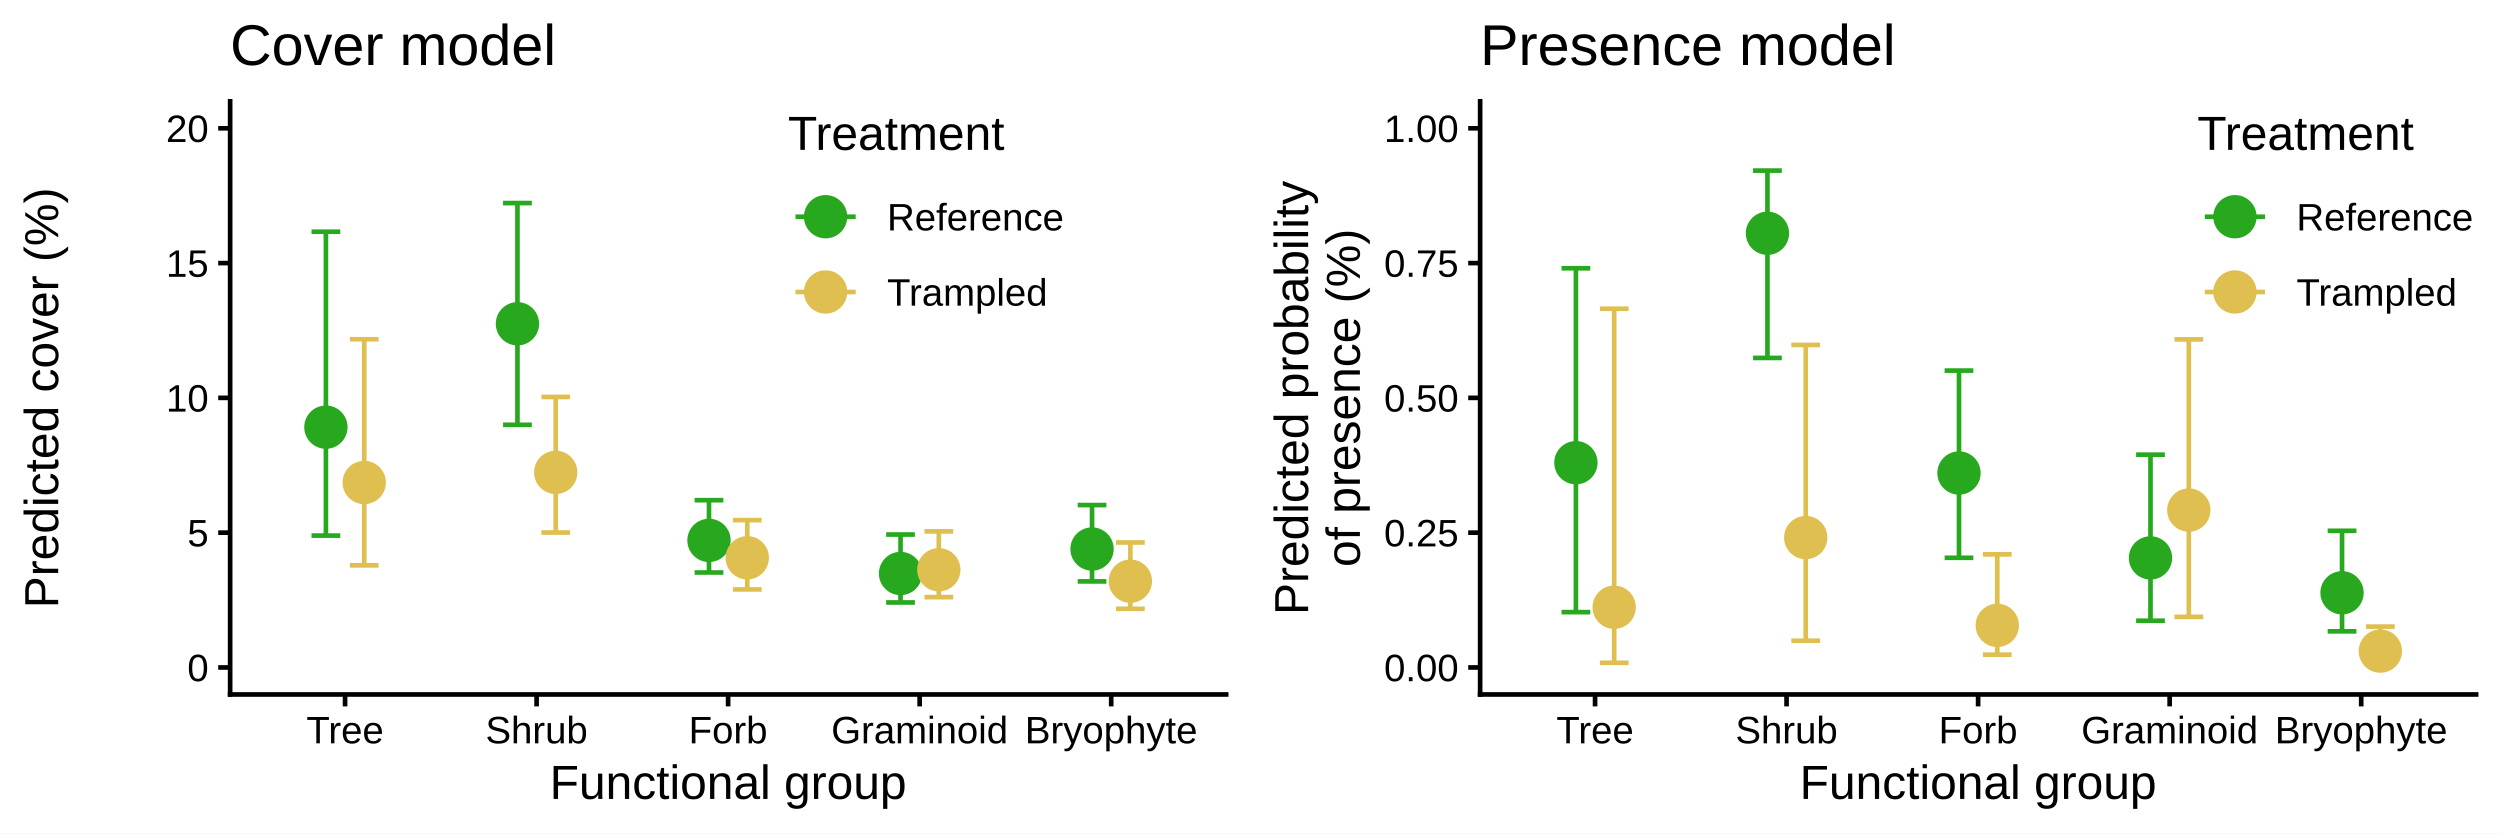
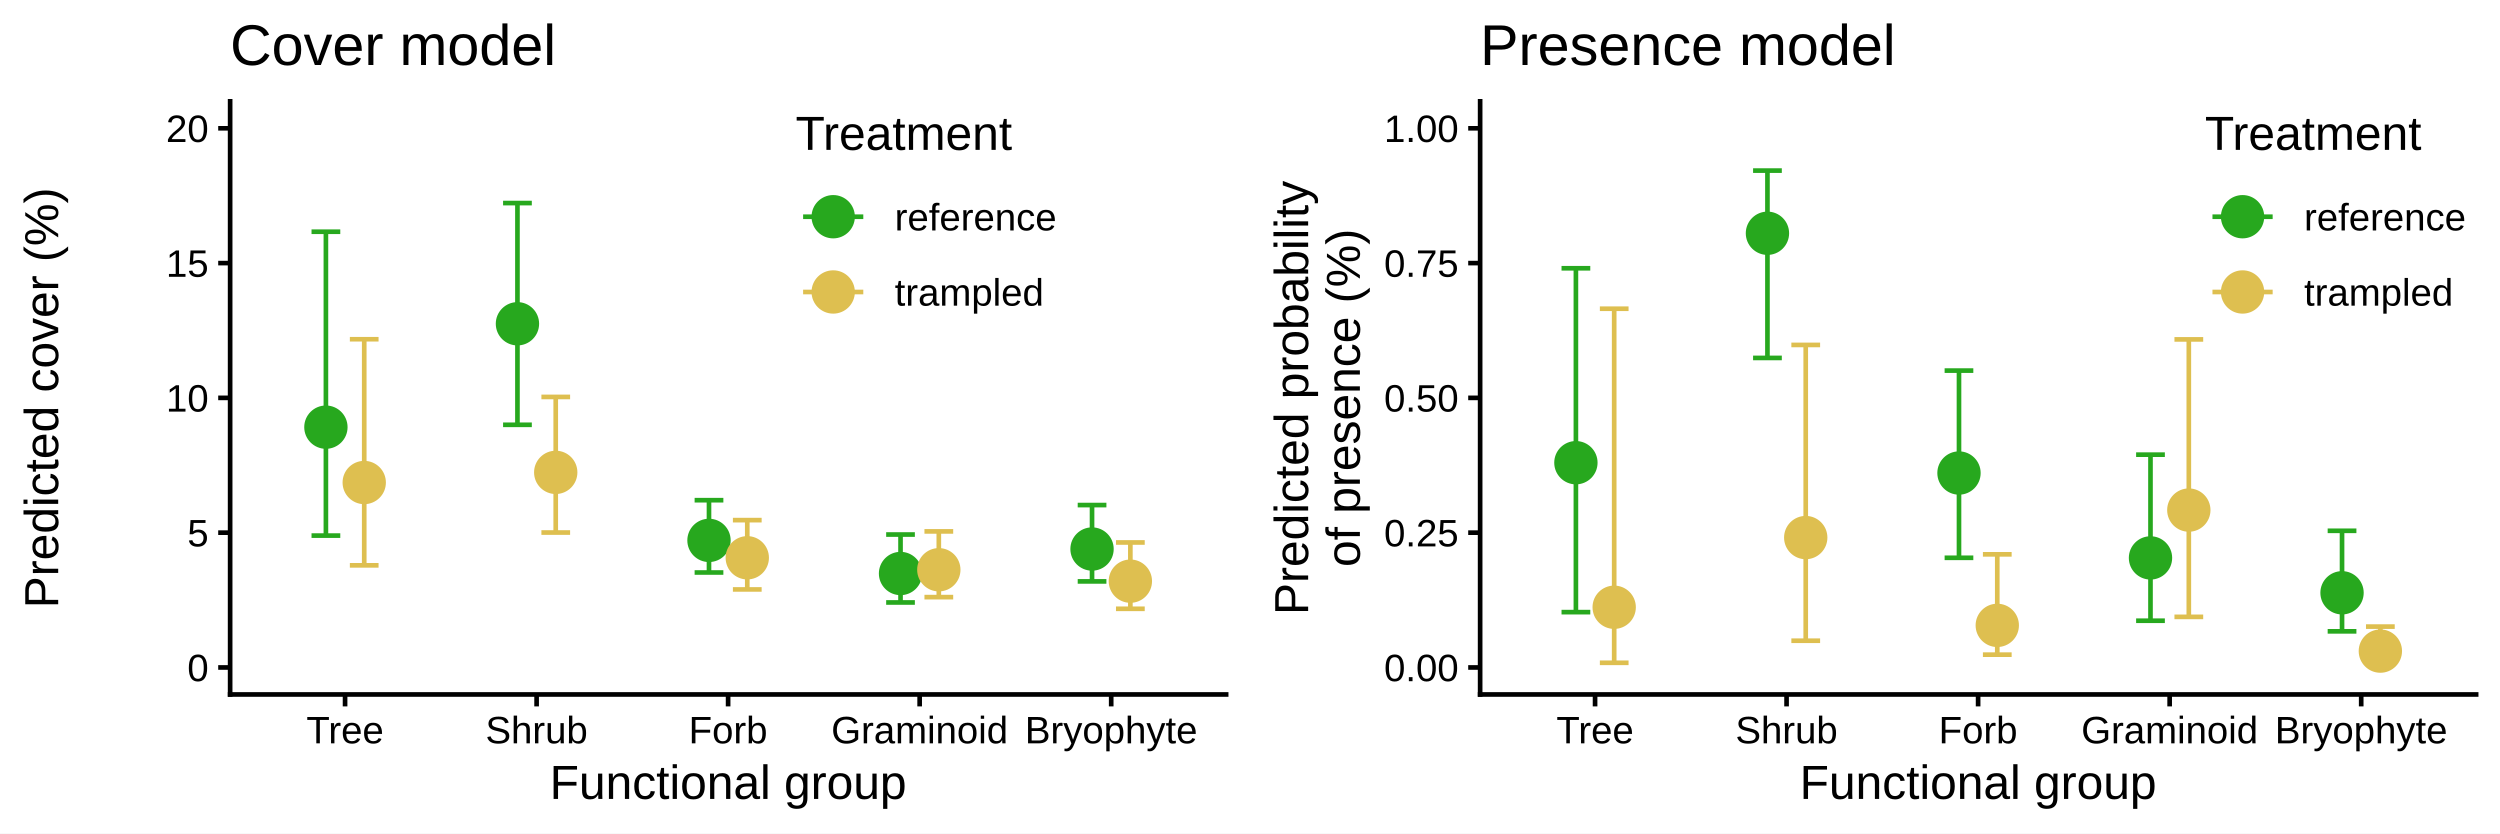
<svg xmlns="http://www.w3.org/2000/svg" width="574.02pt" height="191.34pt" viewBox="0 0 574.02 191.34">
  <g class="svglite">
    <defs>
      <style type="text/css">
    .svglite line, .svglite polyline, .svglite polygon, .svglite path, .svglite rect, .svglite circle {
      fill: none;
      stroke: #000000;
      stroke-linecap: round;
      stroke-linejoin: round;
      stroke-miterlimit: 10.00;
    }
    .svglite text {
      white-space: pre;
    }
    .svglite g.glyphgroup path {
      fill: inherit;
      stroke: none;
    }
  </style>
    </defs>
    <rect width="100%" height="100%" style="stroke: none; fill: none;" />
    <defs>
      <clipPath id="cpMC4wMHw1NzQuMDJ8MC4wMHwxOTEuMzQ=">
        <rect x="0.00" y="0.00" width="574.02" height="191.34" />
      </clipPath>
    </defs>
    <g clip-path="url(#cpMC4wMHw1NzQuMDJ8MC4wMHwxOTEuMzQ=)">
</g>
    <defs>
      <clipPath id="cpMC4wMHwyODcuMDF8MC4wMHwxOTEuMzQ=">
        <rect x="0" y="0.00" width="287.01" height="191.34" />
      </clipPath>
    </defs>
    <g clip-path="url(#cpMC4wMHwyODcuMDF8MC4wMHwxOTEuMzQ=)">
      <rect x="0" y="0.00" width="287.01" height="191.34" style="stroke-width: 1.07; stroke: #FFFFFF; fill: #FFFFFF;" />
    </g>
    <g clip-path="url(#cpMC4wMHw1NzQuMDJ8MC4wMHwxOTEuMzQ=)">
</g>
    <defs>
      <clipPath id="cpNTIuODR8MjgxLjUzfDIzLjI3fDE1OS40NQ==">
        <rect x="52.84" y="23.27" width="228.69" height="136.18" />
      </clipPath>
    </defs>
    <g clip-path="url(#cpNTIuODR8MjgxLjUzfDIzLjI3fDE1OS40NQ==)">
      <rect x="52.84" y="23.27" width="228.69" height="136.18" style="stroke-width: 1.07; stroke: none; fill: #FFFFFF;" />
      <circle cx="250.74" cy="126.06" r="4.62" style="stroke-width: 0.71; stroke: #27A81E; fill: #27A81E;" />
      <circle cx="259.54" cy="133.44" r="4.62" style="stroke-width: 0.71; stroke: #DEBF50; fill: #DEBF50;" />
      <circle cx="74.83" cy="98.08" r="4.62" style="stroke-width: 0.71; stroke: #27A81E; fill: #27A81E;" />
      <circle cx="83.63" cy="110.79" r="4.62" style="stroke-width: 0.71; stroke: #DEBF50; fill: #DEBF50;" />
      <circle cx="162.79" cy="124.08" r="4.62" style="stroke-width: 0.71; stroke: #27A81E; fill: #27A81E;" />
      <circle cx="171.58" cy="128.07" r="4.62" style="stroke-width: 0.71; stroke: #DEBF50; fill: #DEBF50;" />
      <circle cx="206.77" cy="131.68" r="4.62" style="stroke-width: 0.71; stroke: #27A81E; fill: #27A81E;" />
      <circle cx="215.56" cy="130.82" r="4.62" style="stroke-width: 0.71; stroke: #DEBF50; fill: #DEBF50;" />
      <circle cx="118.81" cy="74.34" r="4.62" style="stroke-width: 0.71; stroke: #27A81E; fill: #27A81E;" />
      <circle cx="127.60" cy="108.46" r="4.62" style="stroke-width: 0.71; stroke: #DEBF50; fill: #DEBF50;" />
      <polyline points="247.45,115.97 254.04,115.97 " style="stroke-width: 1.07; stroke: #27A81E; stroke-linecap: butt;" />
      <polyline points="250.74,115.97 250.74,133.50 " style="stroke-width: 1.07; stroke: #27A81E; stroke-linecap: butt;" />
      <polyline points="247.45,133.50 254.04,133.50 " style="stroke-width: 1.07; stroke: #27A81E; stroke-linecap: butt;" />
      <polyline points="256.24,124.55 262.84,124.55 " style="stroke-width: 1.07; stroke: #DEBF50; stroke-linecap: butt;" />
      <polyline points="259.54,124.55 259.54,139.78 " style="stroke-width: 1.07; stroke: #DEBF50; stroke-linecap: butt;" />
      <polyline points="256.24,139.78 262.84,139.78 " style="stroke-width: 1.07; stroke: #DEBF50; stroke-linecap: butt;" />
      <polyline points="71.53,53.21 78.13,53.21 " style="stroke-width: 1.07; stroke: #27A81E; stroke-linecap: butt;" />
      <polyline points="74.83,53.21 74.83,122.98 " style="stroke-width: 1.07; stroke: #27A81E; stroke-linecap: butt;" />
      <polyline points="71.53,122.98 78.13,122.98 " style="stroke-width: 1.07; stroke: #27A81E; stroke-linecap: butt;" />
      <polyline points="80.33,77.89 86.92,77.89 " style="stroke-width: 1.07; stroke: #DEBF50; stroke-linecap: butt;" />
      <polyline points="83.63,77.89 83.63,129.81 " style="stroke-width: 1.07; stroke: #DEBF50; stroke-linecap: butt;" />
      <polyline points="80.33,129.81 86.92,129.81 " style="stroke-width: 1.07; stroke: #DEBF50; stroke-linecap: butt;" />
      <polyline points="159.49,114.85 166.09,114.85 " style="stroke-width: 1.07; stroke: #27A81E; stroke-linecap: butt;" />
      <polyline points="162.79,114.85 162.79,131.45 " style="stroke-width: 1.07; stroke: #27A81E; stroke-linecap: butt;" />
      <polyline points="159.49,131.45 166.09,131.45 " style="stroke-width: 1.07; stroke: #27A81E; stroke-linecap: butt;" />
      <polyline points="168.28,119.43 174.88,119.43 " style="stroke-width: 1.07; stroke: #DEBF50; stroke-linecap: butt;" />
      <polyline points="171.58,119.43 171.58,135.34 " style="stroke-width: 1.07; stroke: #DEBF50; stroke-linecap: butt;" />
      <polyline points="168.28,135.34 174.88,135.34 " style="stroke-width: 1.07; stroke: #DEBF50; stroke-linecap: butt;" />
      <polyline points="203.47,122.73 210.06,122.73 " style="stroke-width: 1.07; stroke: #27A81E; stroke-linecap: butt;" />
      <polyline points="206.77,122.73 206.77,138.33 " style="stroke-width: 1.07; stroke: #27A81E; stroke-linecap: butt;" />
      <polyline points="203.47,138.33 210.06,138.33 " style="stroke-width: 1.07; stroke: #27A81E; stroke-linecap: butt;" />
      <polyline points="212.26,122.02 218.86,122.02 " style="stroke-width: 1.07; stroke: #DEBF50; stroke-linecap: butt;" />
      <polyline points="215.56,122.02 215.56,137.10 " style="stroke-width: 1.07; stroke: #DEBF50; stroke-linecap: butt;" />
      <polyline points="212.26,137.10 218.86,137.10 " style="stroke-width: 1.07; stroke: #DEBF50; stroke-linecap: butt;" />
      <polyline points="115.51,46.62 122.11,46.62 " style="stroke-width: 1.07; stroke: #27A81E; stroke-linecap: butt;" />
      <polyline points="118.81,46.62 118.81,97.54 " style="stroke-width: 1.07; stroke: #27A81E; stroke-linecap: butt;" />
      <polyline points="115.51,97.54 122.11,97.54 " style="stroke-width: 1.07; stroke: #27A81E; stroke-linecap: butt;" />
      <polyline points="124.31,91.14 130.90,91.14 " style="stroke-width: 1.07; stroke: #DEBF50; stroke-linecap: butt;" />
      <polyline points="127.60,91.14 127.60,122.28 " style="stroke-width: 1.07; stroke: #DEBF50; stroke-linecap: butt;" />
      <polyline points="124.31,122.28 130.90,122.28 " style="stroke-width: 1.07; stroke: #DEBF50; stroke-linecap: butt;" />
    </g>
    <g clip-path="url(#cpMC4wMHw1NzQuMDJ8MC4wMHwxOTEuMzQ=)">
      <polyline points="52.84,159.45 52.84,23.27 " style="stroke-width: 1.07; stroke-linecap: square;" />
      <text x="47.91" y="156.41" text-anchor="end" style="font-size: 8.80px; font-family: &quot;Arial&quot;;" textLength="4.89px" lengthAdjust="spacingAndGlyphs">0</text>
      <text x="47.91" y="125.46" text-anchor="end" style="font-size: 8.80px; font-family: &quot;Arial&quot;;" textLength="4.89px" lengthAdjust="spacingAndGlyphs">5</text>
      <text x="47.91" y="94.51" text-anchor="end" style="font-size: 8.80px; font-family: &quot;Arial&quot;;" textLength="9.78px" lengthAdjust="spacingAndGlyphs">10</text>
      <text x="47.91" y="63.56" text-anchor="end" style="font-size: 8.80px; font-family: &quot;Arial&quot;;" textLength="9.78px" lengthAdjust="spacingAndGlyphs">15</text>
      <text x="47.91" y="32.61" text-anchor="end" style="font-size: 8.80px; font-family: &quot;Arial&quot;;" textLength="9.78px" lengthAdjust="spacingAndGlyphs">20</text>
      <polyline points="50.10,153.26 52.84,153.26 " style="stroke-width: 1.07; stroke-linecap: butt;" />
      <polyline points="50.10,122.31 52.84,122.31 " style="stroke-width: 1.07; stroke-linecap: butt;" />
      <polyline points="50.10,91.36 52.84,91.36 " style="stroke-width: 1.07; stroke-linecap: butt;" />
      <polyline points="50.10,60.41 52.84,60.41 " style="stroke-width: 1.07; stroke-linecap: butt;" />
      <polyline points="50.10,29.46 52.84,29.46 " style="stroke-width: 1.07; stroke-linecap: butt;" />
      <polyline points="52.84,159.45 281.53,159.45 " style="stroke-width: 1.07; stroke-linecap: square;" />
      <polyline points="79.23,162.19 79.23,159.45 " style="stroke-width: 1.07; stroke-linecap: butt;" />
      <polyline points="123.21,162.19 123.21,159.45 " style="stroke-width: 1.07; stroke-linecap: butt;" />
      <polyline points="167.18,162.19 167.18,159.45 " style="stroke-width: 1.07; stroke-linecap: butt;" />
      <polyline points="211.16,162.19 211.16,159.45 " style="stroke-width: 1.07; stroke-linecap: butt;" />
      <polyline points="255.14,162.19 255.14,159.45 " style="stroke-width: 1.07; stroke-linecap: butt;" />
      <text x="79.23" y="170.68" text-anchor="middle" style="font-size: 8.80px; font-family: &quot;Arial&quot;;" textLength="17.75px" lengthAdjust="spacingAndGlyphs">Tree</text>
      <text x="123.21" y="170.68" text-anchor="middle" style="font-size: 8.80px; font-family: &quot;Arial&quot;;" textLength="23.47px" lengthAdjust="spacingAndGlyphs">Shrub</text>
      <text x="167.18" y="170.68" text-anchor="middle" style="font-size: 8.80px; font-family: &quot;Arial&quot;;" textLength="18.08px" lengthAdjust="spacingAndGlyphs">Forb</text>
      <text x="211.16" y="170.68" text-anchor="middle" style="font-size: 8.80px; font-family: &quot;Arial&quot;;" textLength="40.56px" lengthAdjust="spacingAndGlyphs">Graminoid</text>
      <text x="255.14" y="170.68" text-anchor="middle" style="font-size: 8.80px; font-family: &quot;Arial&quot;;" textLength="39.61px" lengthAdjust="spacingAndGlyphs">Bryophyte</text>
      <text x="167.18" y="183.44" text-anchor="middle" style="font-size: 11.00px; font-family: &quot;Arial&quot;;" textLength="82.00px" lengthAdjust="spacingAndGlyphs">Functional group</text>
      <text transform="translate(13.36,91.36) rotate(-90)" text-anchor="middle" style="font-size: 11.00px; font-family: &quot;Arial&quot;;" textLength="96.62px" lengthAdjust="spacingAndGlyphs">Predicted cover (%)</text>
-       <text x="180.92" y="34.42" style="font-size: 11.00px; font-family: &quot;Arial&quot;;" textLength="49.75px" lengthAdjust="spacingAndGlyphs">Treatment</text>
-       <rect x="180.92" y="41.12" width="17.28" height="17.28" style="stroke-width: 1.07; stroke: none; fill: #FFFFFF;" />
-       <circle cx="189.56" cy="49.76" r="4.62" style="stroke-width: 0.71; stroke: #27A81E; fill: #27A81E;" />
-       <line x1="182.65" y1="49.76" x2="196.47" y2="49.76" style="stroke-width: 1.07; stroke: #27A81E; stroke-linecap: butt;" />
-       <rect x="180.92" y="58.40" width="17.28" height="17.28" style="stroke-width: 1.07; stroke: none; fill: #FFFFFF;" />
-       <circle cx="189.56" cy="67.04" r="4.62" style="stroke-width: 0.71; stroke: #DEBF50; fill: #DEBF50;" />
-       <line x1="182.65" y1="67.04" x2="196.47" y2="67.04" style="stroke-width: 1.07; stroke: #DEBF50; stroke-linecap: butt;" />
-       <text x="203.68" y="52.91" style="font-size: 8.80px; font-family: &quot;Arial&quot;;" textLength="40.58px" lengthAdjust="spacingAndGlyphs">Reference</text>
-       <text x="203.68" y="70.19" style="font-size: 8.80px; font-family: &quot;Arial&quot;;" textLength="36.81px" lengthAdjust="spacingAndGlyphs">Trampled</text>
+       <text x="182.67" y="34.42" style="font-size: 11.00px; font-family: &quot;Arial&quot;;" textLength="49.75px" lengthAdjust="spacingAndGlyphs">Treatment</text>
+       <rect x="182.67" y="41.12" width="17.28" height="17.28" style="stroke-width: 1.07; stroke: none; fill: #FFFFFF;" />
+       <circle cx="191.31" cy="49.76" r="4.62" style="stroke-width: 0.71; stroke: #27A81E; fill: #27A81E;" />
+       <line x1="184.40" y1="49.76" x2="198.22" y2="49.76" style="stroke-width: 1.07; stroke: #27A81E; stroke-linecap: butt;" />
+       <rect x="182.67" y="58.40" width="17.28" height="17.28" style="stroke-width: 1.07; stroke: none; fill: #FFFFFF;" />
+       <circle cx="191.31" cy="67.04" r="4.62" style="stroke-width: 0.71; stroke: #DEBF50; fill: #DEBF50;" />
+       <line x1="184.40" y1="67.04" x2="198.22" y2="67.04" style="stroke-width: 1.07; stroke: #DEBF50; stroke-linecap: butt;" />
+       <text x="205.43" y="52.91" style="font-size: 8.80px; font-family: &quot;Arial&quot;;" textLength="37.14px" lengthAdjust="spacingAndGlyphs">reference</text>
+       <text x="205.43" y="70.19" style="font-size: 8.80px; font-family: &quot;Arial&quot;;" textLength="34.20px" lengthAdjust="spacingAndGlyphs">trampled</text>
      <text x="52.84" y="14.93" style="font-size: 13.20px; font-family: &quot;Arial&quot;;" textLength="74.73px" lengthAdjust="spacingAndGlyphs">Cover model</text>
    </g>
    <defs>
      <clipPath id="cpMjg3LjAxfDU3NC4wMnwwLjAwfDE5MS4zNA==">
        <rect x="287.01" y="0.00" width="287.01" height="191.34" />
      </clipPath>
    </defs>
    <g clip-path="url(#cpMjg3LjAxfDU3NC4wMnwwLjAwfDE5MS4zNA==)">
      <rect x="287.01" y="0.00" width="287.01" height="191.34" style="stroke-width: 1.07; stroke: #FFFFFF; fill: #FFFFFF;" />
    </g>
    <g clip-path="url(#cpMC4wMHw1NzQuMDJ8MC4wMHwxOTEuMzQ=)">
</g>
    <defs>
      <clipPath id="cpMzM5Ljg1fDU2OC41NHwyMy4yN3wxNTkuNDU=">
        <rect x="339.85" y="23.27" width="228.69" height="136.18" />
      </clipPath>
    </defs>
    <g clip-path="url(#cpMzM5Ljg1fDU2OC41NHwyMy4yN3wxNTkuNDU=)">
      <rect x="339.85" y="23.27" width="228.69" height="136.18" style="stroke-width: 1.07; stroke: none; fill: #FFFFFF;" />
      <circle cx="537.75" cy="136.11" r="4.62" style="stroke-width: 0.71; stroke: #27A81E; fill: #27A81E;" />
      <circle cx="546.55" cy="149.50" r="4.62" style="stroke-width: 0.71; stroke: #DEBF50; fill: #DEBF50;" />
      <circle cx="361.84" cy="106.24" r="4.62" style="stroke-width: 0.71; stroke: #27A81E; fill: #27A81E;" />
      <circle cx="370.63" cy="139.43" r="4.62" style="stroke-width: 0.71; stroke: #DEBF50; fill: #DEBF50;" />
      <circle cx="449.80" cy="108.61" r="4.62" style="stroke-width: 0.71; stroke: #27A81E; fill: #27A81E;" />
      <circle cx="458.59" cy="143.59" r="4.62" style="stroke-width: 0.71; stroke: #DEBF50; fill: #DEBF50;" />
      <circle cx="493.77" cy="128.10" r="4.62" style="stroke-width: 0.71; stroke: #27A81E; fill: #27A81E;" />
      <circle cx="502.57" cy="117.12" r="4.62" style="stroke-width: 0.71; stroke: #DEBF50; fill: #DEBF50;" />
      <circle cx="405.82" cy="53.56" r="4.62" style="stroke-width: 0.71; stroke: #27A81E; fill: #27A81E;" />
      <circle cx="414.61" cy="123.43" r="4.62" style="stroke-width: 0.71; stroke: #DEBF50; fill: #DEBF50;" />
      <polyline points="534.45,144.96 541.05,144.96 " style="stroke-width: 1.07; stroke: #27A81E; stroke-linecap: butt;" />
      <polyline points="537.75,144.96 537.75,121.88 " style="stroke-width: 1.07; stroke: #27A81E; stroke-linecap: butt;" />
      <polyline points="534.45,121.88 541.05,121.88 " style="stroke-width: 1.07; stroke: #27A81E; stroke-linecap: butt;" />
      <polyline points="543.25,151.94 549.85,151.94 " style="stroke-width: 1.07; stroke: #DEBF50; stroke-linecap: butt;" />
      <polyline points="546.55,151.94 546.55,143.87 " style="stroke-width: 1.07; stroke: #DEBF50; stroke-linecap: butt;" />
      <polyline points="543.25,143.87 549.85,143.87 " style="stroke-width: 1.07; stroke: #DEBF50; stroke-linecap: butt;" />
      <polyline points="358.54,140.55 365.14,140.55 " style="stroke-width: 1.07; stroke: #27A81E; stroke-linecap: butt;" />
      <polyline points="361.84,140.55 361.84,61.60 " style="stroke-width: 1.07; stroke: #27A81E; stroke-linecap: butt;" />
      <polyline points="358.54,61.60 365.14,61.60 " style="stroke-width: 1.07; stroke: #27A81E; stroke-linecap: butt;" />
      <polyline points="367.34,152.18 373.93,152.18 " style="stroke-width: 1.07; stroke: #DEBF50; stroke-linecap: butt;" />
      <polyline points="370.63,152.18 370.63,70.89 " style="stroke-width: 1.07; stroke: #DEBF50; stroke-linecap: butt;" />
      <polyline points="367.34,70.89 373.93,70.89 " style="stroke-width: 1.07; stroke: #DEBF50; stroke-linecap: butt;" />
      <polyline points="446.50,128.08 453.09,128.08 " style="stroke-width: 1.07; stroke: #27A81E; stroke-linecap: butt;" />
      <polyline points="449.80,128.08 449.80,85.09 " style="stroke-width: 1.07; stroke: #27A81E; stroke-linecap: butt;" />
      <polyline points="446.50,85.09 453.09,85.09 " style="stroke-width: 1.07; stroke: #27A81E; stroke-linecap: butt;" />
      <polyline points="455.29,150.32 461.89,150.32 " style="stroke-width: 1.07; stroke: #DEBF50; stroke-linecap: butt;" />
      <polyline points="458.59,150.32 458.59,127.28 " style="stroke-width: 1.07; stroke: #DEBF50; stroke-linecap: butt;" />
      <polyline points="455.29,127.28 461.89,127.28 " style="stroke-width: 1.07; stroke: #DEBF50; stroke-linecap: butt;" />
      <polyline points="490.47,142.53 497.07,142.53 " style="stroke-width: 1.07; stroke: #27A81E; stroke-linecap: butt;" />
      <polyline points="493.77,142.53 493.77,104.40 " style="stroke-width: 1.07; stroke: #27A81E; stroke-linecap: butt;" />
      <polyline points="490.47,104.40 497.07,104.40 " style="stroke-width: 1.07; stroke: #27A81E; stroke-linecap: butt;" />
      <polyline points="499.27,141.64 505.87,141.64 " style="stroke-width: 1.07; stroke: #DEBF50; stroke-linecap: butt;" />
      <polyline points="502.57,141.64 502.57,77.93 " style="stroke-width: 1.07; stroke: #DEBF50; stroke-linecap: butt;" />
      <polyline points="499.27,77.93 505.87,77.93 " style="stroke-width: 1.07; stroke: #DEBF50; stroke-linecap: butt;" />
      <polyline points="402.52,82.18 409.12,82.18 " style="stroke-width: 1.07; stroke: #27A81E; stroke-linecap: butt;" />
      <polyline points="405.82,82.18 405.82,39.17 " style="stroke-width: 1.07; stroke: #27A81E; stroke-linecap: butt;" />
      <polyline points="402.52,39.17 409.12,39.17 " style="stroke-width: 1.07; stroke: #27A81E; stroke-linecap: butt;" />
      <polyline points="411.31,147.12 417.91,147.12 " style="stroke-width: 1.07; stroke: #DEBF50; stroke-linecap: butt;" />
      <polyline points="414.61,147.12 414.61,79.20 " style="stroke-width: 1.07; stroke: #DEBF50; stroke-linecap: butt;" />
      <polyline points="411.31,79.20 417.91,79.20 " style="stroke-width: 1.07; stroke: #DEBF50; stroke-linecap: butt;" />
    </g>
    <g clip-path="url(#cpMC4wMHw1NzQuMDJ8MC4wMHwxOTEuMzQ=)">
      <polyline points="339.85,159.45 339.85,23.27 " style="stroke-width: 1.07; stroke-linecap: square;" />
      <text x="334.92" y="32.61" text-anchor="end" style="font-size: 8.80px; font-family: &quot;Arial&quot;;" textLength="17.11px" lengthAdjust="spacingAndGlyphs">1.00</text>
      <text x="334.92" y="63.56" text-anchor="end" style="font-size: 8.80px; font-family: &quot;Arial&quot;;" textLength="17.11px" lengthAdjust="spacingAndGlyphs">0.75</text>
      <text x="334.92" y="94.51" text-anchor="end" style="font-size: 8.80px; font-family: &quot;Arial&quot;;" textLength="17.11px" lengthAdjust="spacingAndGlyphs">0.50</text>
      <text x="334.92" y="125.46" text-anchor="end" style="font-size: 8.80px; font-family: &quot;Arial&quot;;" textLength="17.11px" lengthAdjust="spacingAndGlyphs">0.25</text>
      <text x="334.92" y="156.41" text-anchor="end" style="font-size: 8.80px; font-family: &quot;Arial&quot;;" textLength="17.11px" lengthAdjust="spacingAndGlyphs">0.00</text>
      <polyline points="337.11,29.46 339.85,29.46 " style="stroke-width: 1.07; stroke-linecap: butt;" />
      <polyline points="337.11,60.41 339.85,60.41 " style="stroke-width: 1.07; stroke-linecap: butt;" />
      <polyline points="337.11,91.36 339.85,91.36 " style="stroke-width: 1.07; stroke-linecap: butt;" />
      <polyline points="337.11,122.31 339.85,122.31 " style="stroke-width: 1.07; stroke-linecap: butt;" />
      <polyline points="337.11,153.26 339.85,153.26 " style="stroke-width: 1.07; stroke-linecap: butt;" />
      <polyline points="339.85,159.45 568.54,159.45 " style="stroke-width: 1.07; stroke-linecap: square;" />
      <polyline points="366.24,162.19 366.24,159.45 " style="stroke-width: 1.07; stroke-linecap: butt;" />
      <polyline points="410.21,162.19 410.21,159.45 " style="stroke-width: 1.07; stroke-linecap: butt;" />
      <polyline points="454.19,162.19 454.19,159.45 " style="stroke-width: 1.07; stroke-linecap: butt;" />
      <polyline points="498.17,162.19 498.17,159.45 " style="stroke-width: 1.07; stroke-linecap: butt;" />
      <polyline points="542.15,162.19 542.15,159.45 " style="stroke-width: 1.07; stroke-linecap: butt;" />
      <text x="366.24" y="170.68" text-anchor="middle" style="font-size: 8.80px; font-family: &quot;Arial&quot;;" textLength="17.75px" lengthAdjust="spacingAndGlyphs">Tree</text>
      <text x="410.21" y="170.68" text-anchor="middle" style="font-size: 8.80px; font-family: &quot;Arial&quot;;" textLength="23.47px" lengthAdjust="spacingAndGlyphs">Shrub</text>
      <text x="454.19" y="170.68" text-anchor="middle" style="font-size: 8.80px; font-family: &quot;Arial&quot;;" textLength="18.08px" lengthAdjust="spacingAndGlyphs">Forb</text>
      <text x="498.17" y="170.68" text-anchor="middle" style="font-size: 8.80px; font-family: &quot;Arial&quot;;" textLength="40.56px" lengthAdjust="spacingAndGlyphs">Graminoid</text>
      <text x="542.15" y="170.68" text-anchor="middle" style="font-size: 8.80px; font-family: &quot;Arial&quot;;" textLength="39.61px" lengthAdjust="spacingAndGlyphs">Bryophyte</text>
      <text x="454.19" y="183.44" text-anchor="middle" style="font-size: 11.00px; font-family: &quot;Arial&quot;;" textLength="82.00px" lengthAdjust="spacingAndGlyphs">Functional group</text>
      <text transform="translate(300.36,91.36) rotate(-90)" text-anchor="middle" style="font-size: 11.00px; font-family: &quot;Arial&quot;;" textLength="102.78px" lengthAdjust="spacingAndGlyphs">Predicted probability </text>
      <text transform="translate(312.24,91.36) rotate(-90)" text-anchor="middle" style="font-size: 11.00px; font-family: &quot;Arial&quot;;" textLength="77.69px" lengthAdjust="spacingAndGlyphs">of presence (%)</text>
-       <text x="504.52" y="34.42" style="font-size: 11.00px; font-family: &quot;Arial&quot;;" textLength="49.75px" lengthAdjust="spacingAndGlyphs">Treatment</text>
-       <rect x="504.52" y="41.12" width="17.28" height="17.28" style="stroke-width: 1.07; stroke: none; fill: #FFFFFF;" />
-       <circle cx="513.16" cy="49.76" r="4.62" style="stroke-width: 0.71; stroke: #27A81E; fill: #27A81E;" />
-       <line x1="506.24" y1="49.76" x2="520.07" y2="49.76" style="stroke-width: 1.07; stroke: #27A81E; stroke-linecap: butt;" />
-       <rect x="504.52" y="58.40" width="17.28" height="17.28" style="stroke-width: 1.07; stroke: none; fill: #FFFFFF;" />
-       <circle cx="513.16" cy="67.04" r="4.62" style="stroke-width: 0.71; stroke: #DEBF50; fill: #DEBF50;" />
-       <line x1="506.24" y1="67.04" x2="520.07" y2="67.04" style="stroke-width: 1.07; stroke: #DEBF50; stroke-linecap: butt;" />
-       <text x="527.28" y="52.91" style="font-size: 8.80px; font-family: &quot;Arial&quot;;" textLength="40.58px" lengthAdjust="spacingAndGlyphs">Reference</text>
-       <text x="527.28" y="70.19" style="font-size: 8.80px; font-family: &quot;Arial&quot;;" textLength="36.81px" lengthAdjust="spacingAndGlyphs">Trampled</text>
+       <text x="506.27" y="34.42" style="font-size: 11.00px; font-family: &quot;Arial&quot;;" textLength="49.75px" lengthAdjust="spacingAndGlyphs">Treatment</text>
+       <rect x="506.27" y="41.12" width="17.28" height="17.28" style="stroke-width: 1.07; stroke: none; fill: #FFFFFF;" />
+       <circle cx="514.91" cy="49.76" r="4.62" style="stroke-width: 0.71; stroke: #27A81E; fill: #27A81E;" />
+       <line x1="508.00" y1="49.76" x2="521.82" y2="49.76" style="stroke-width: 1.07; stroke: #27A81E; stroke-linecap: butt;" />
+       <rect x="506.27" y="58.40" width="17.28" height="17.28" style="stroke-width: 1.07; stroke: none; fill: #FFFFFF;" />
+       <circle cx="514.91" cy="67.04" r="4.62" style="stroke-width: 0.71; stroke: #DEBF50; fill: #DEBF50;" />
+       <line x1="508.00" y1="67.04" x2="521.82" y2="67.04" style="stroke-width: 1.07; stroke: #DEBF50; stroke-linecap: butt;" />
+       <text x="529.03" y="52.91" style="font-size: 8.80px; font-family: &quot;Arial&quot;;" textLength="37.14px" lengthAdjust="spacingAndGlyphs">reference</text>
+       <text x="529.03" y="70.19" style="font-size: 8.80px; font-family: &quot;Arial&quot;;" textLength="34.20px" lengthAdjust="spacingAndGlyphs">trampled</text>
      <text x="339.85" y="14.93" style="font-size: 13.20px; font-family: &quot;Arial&quot;;" textLength="95.25px" lengthAdjust="spacingAndGlyphs">Presence model</text>
    </g>
  </g>
</svg>
